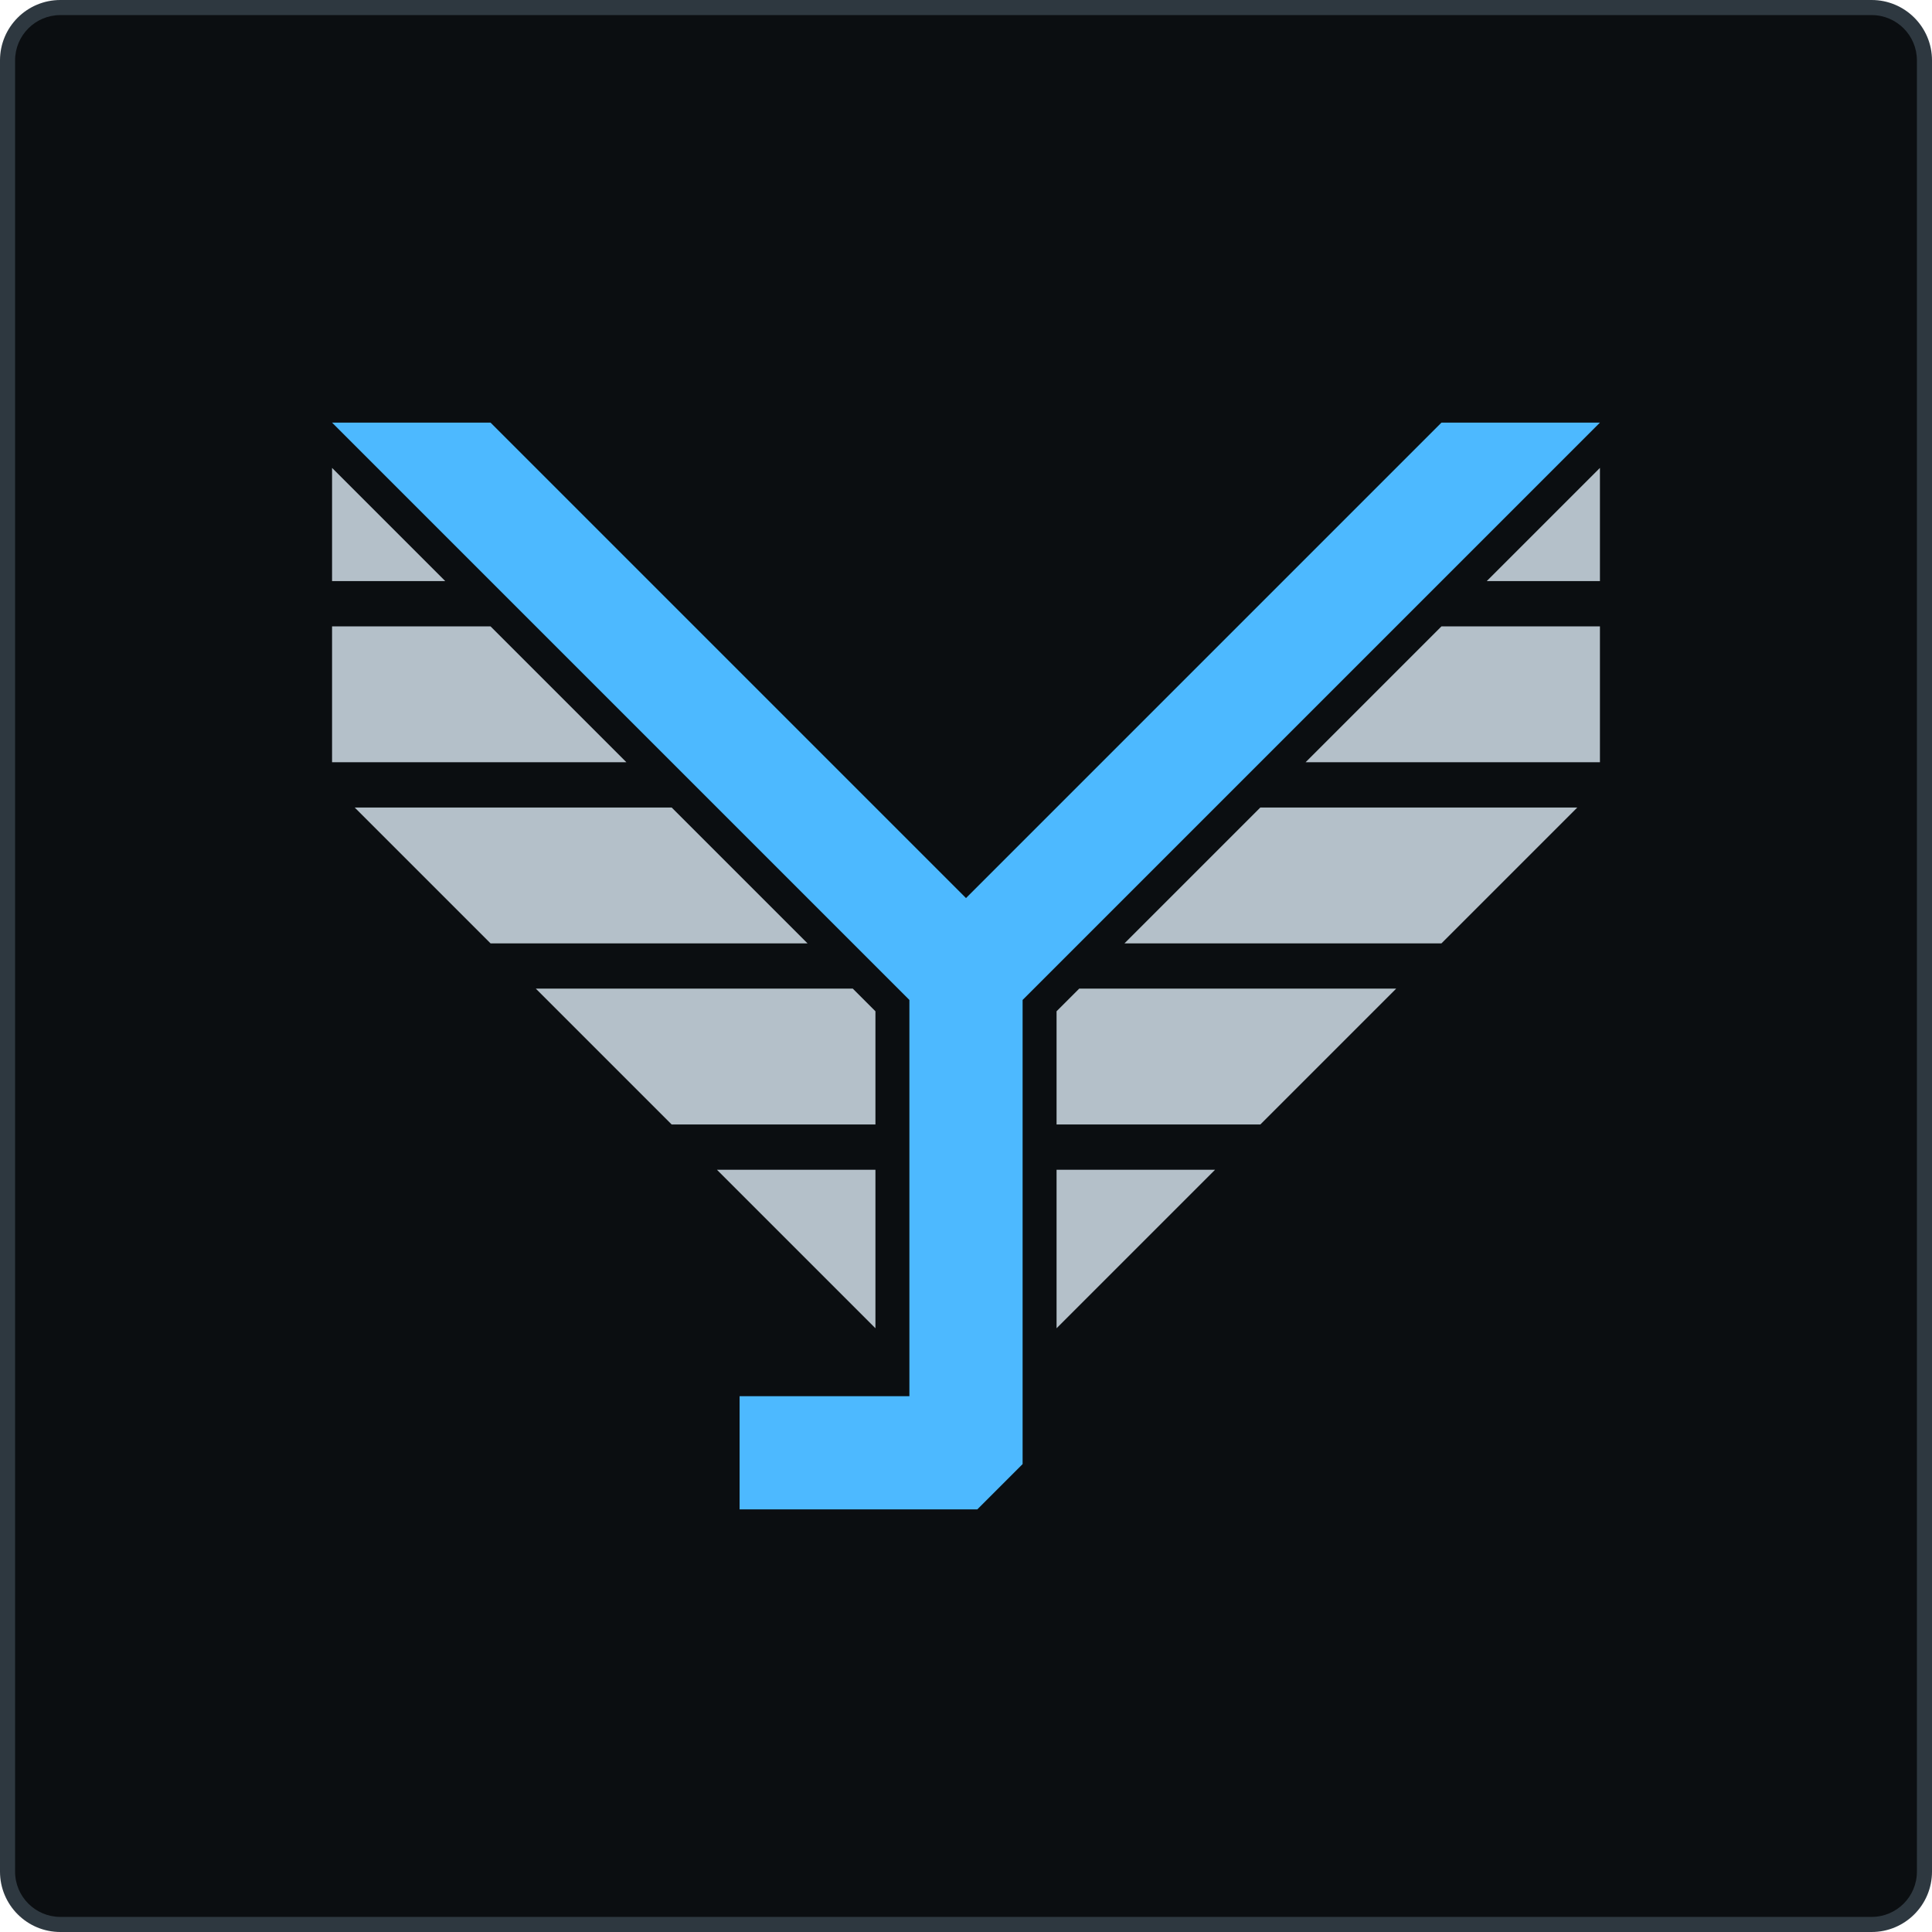
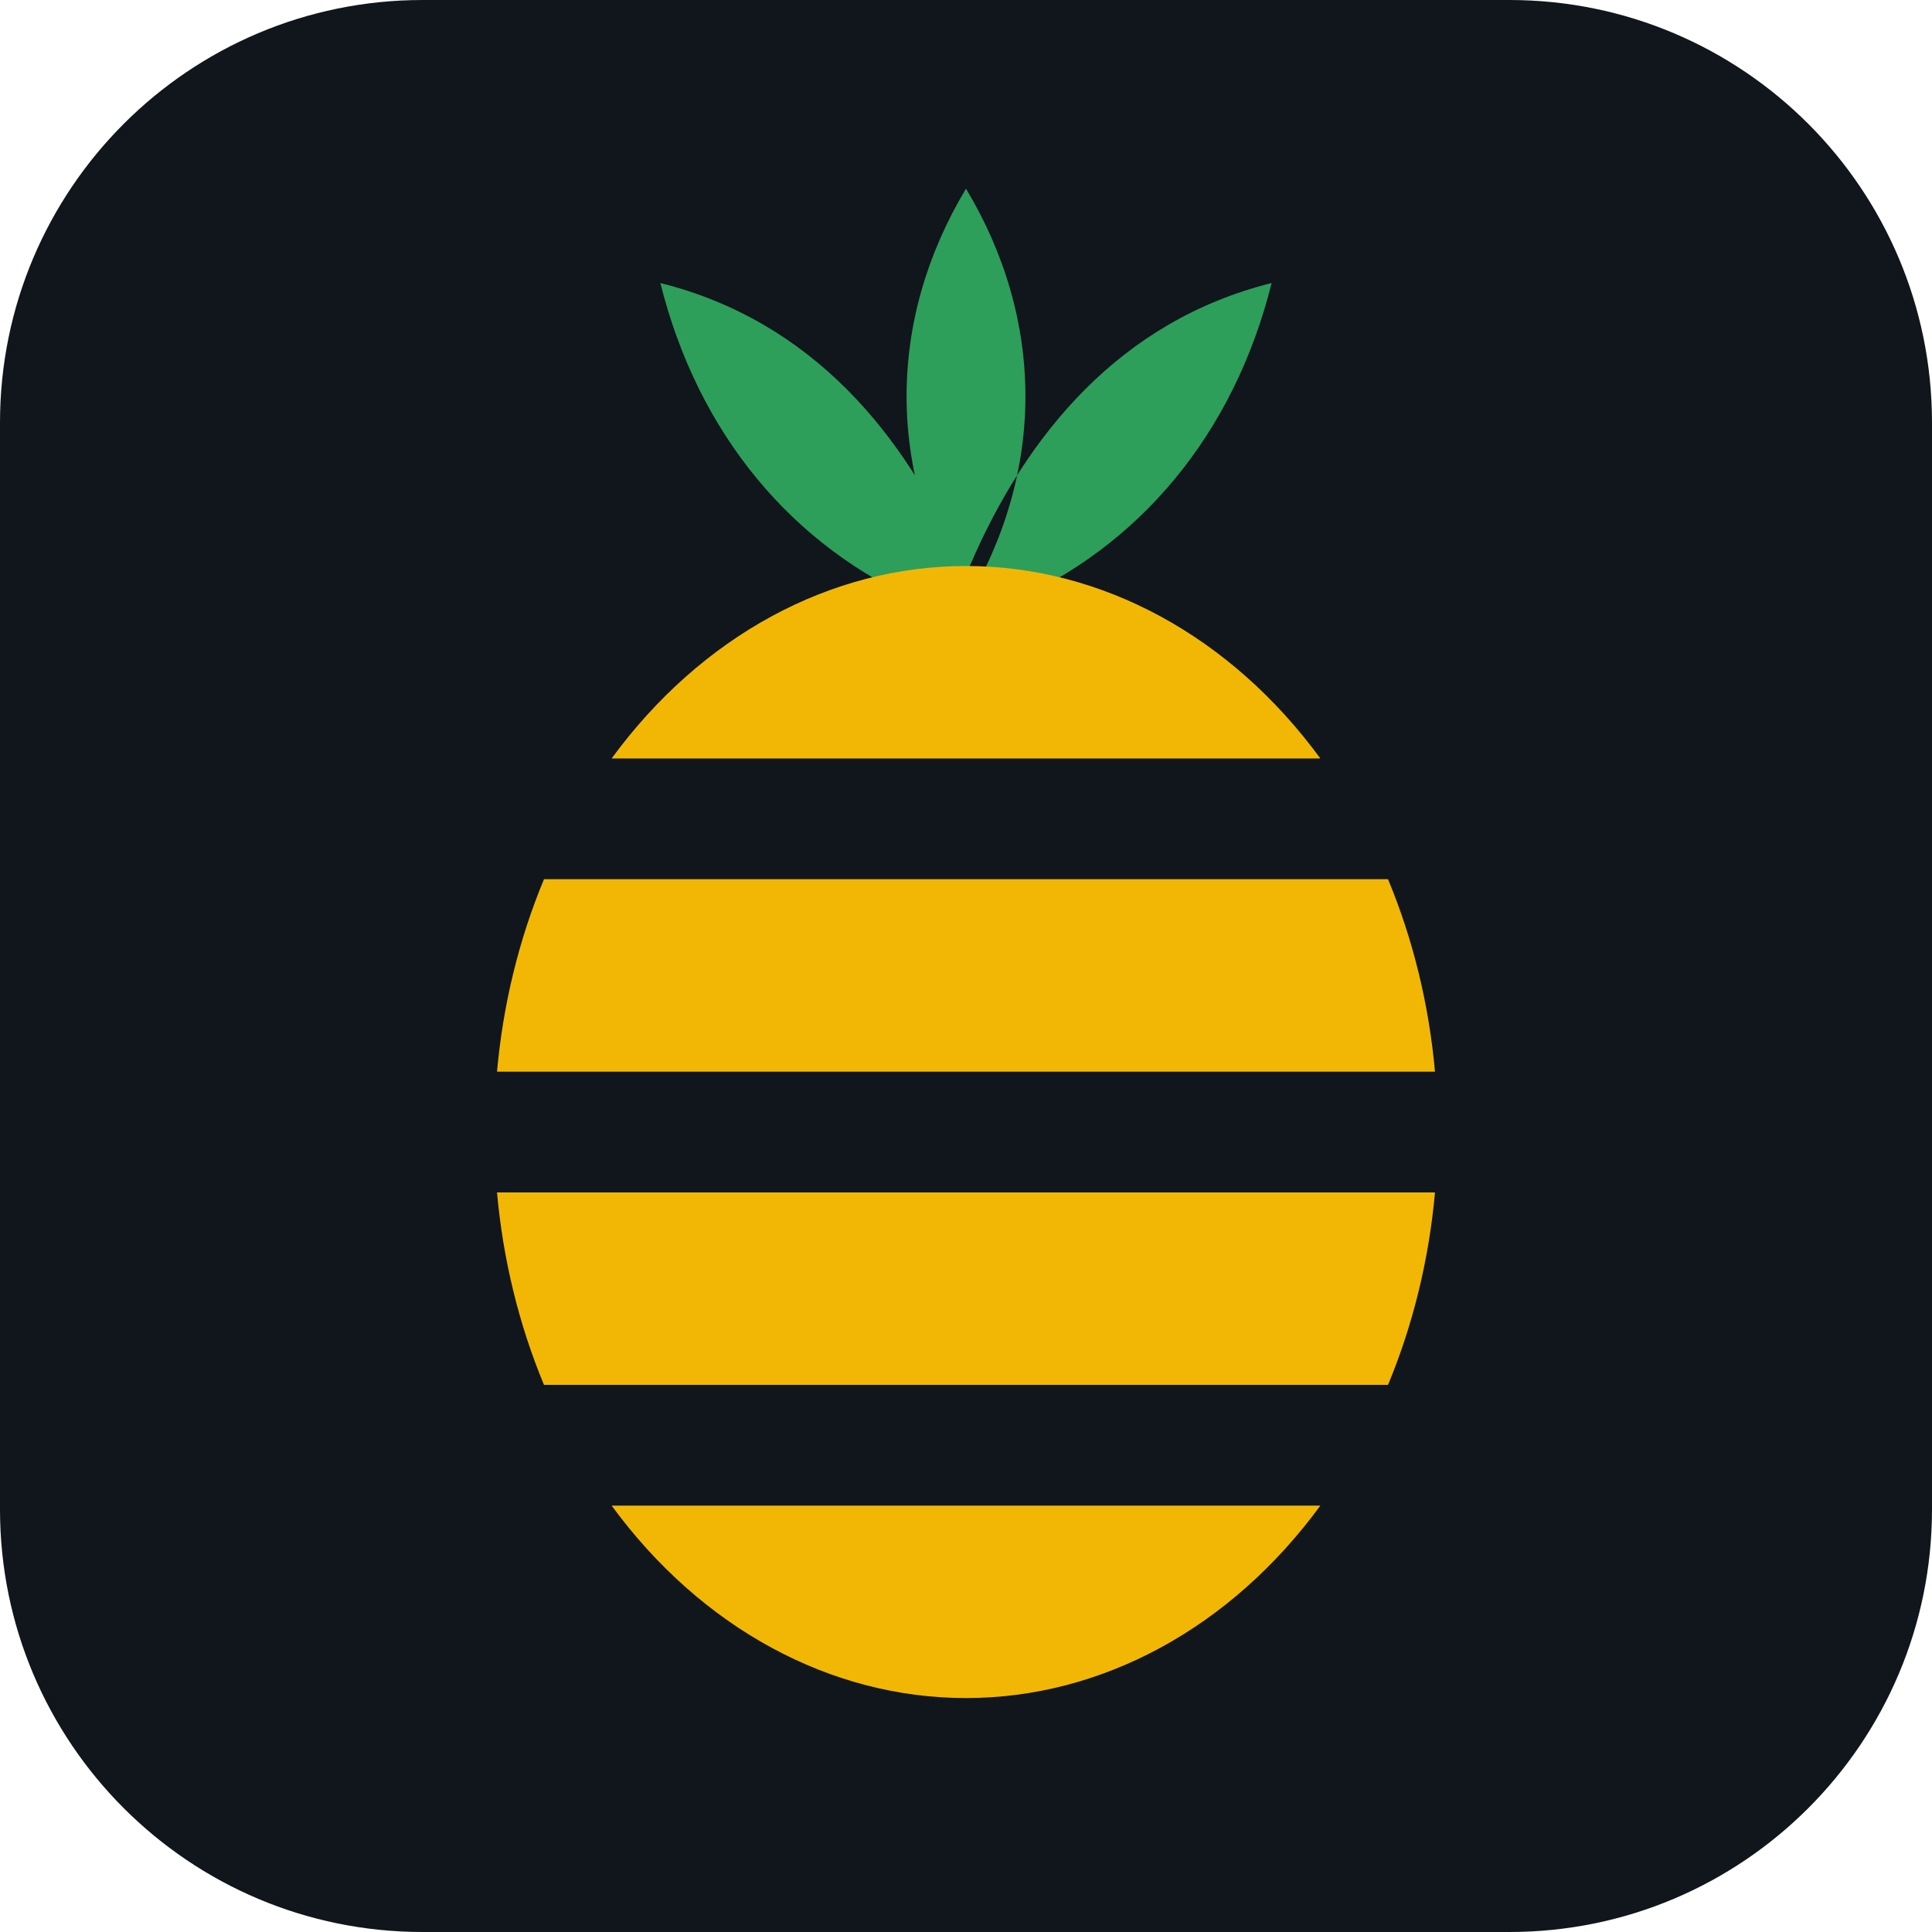
- <svg xmlns="http://www.w3.org/2000/svg" viewBox="0 0 64 64" width="1024" height="1024">
-   <rect x="0" y="0" width="64" height="64" rx="2" fill="#2e3840" />
-   <rect x="0.5" y="0.5" width="63" height="63" rx="1.5" fill="#0b0e11" />
-   <g transform="translate(8 8) scale(0.75)">
-     <path fill="#b4c0c9" d="M4 10L9 15H4Z M4 17H11L17 23H4Z M5 25H19L25 31H11Z M13 33H27L28 34V39H19Z M21 41H28V48Z M60 10L55 15H60Z M60 17H53L47 23H60Z M59 25H45L39 31H53Z M51 33H37L36 34V39H45Z M43 41H36V48Z" />
-     <path fill="#4db9ff" d="M4 8H11L32 29L53 8H60L34.5 33.5V54L32.5 56H22V51H29.5V33.5Z" />
-   </g>
+ <svg xmlns="http://www.w3.org/2000/svg" viewBox="0 0 1024 1024" width="1024" height="1024">
+   <rect x="0" y="0" width="1024" height="1024" rx="224" fill="#10161B" />
+   <path fill="#2E9E5B" d="M490 320C420 290 370 230 350 150C430 170 480 230 510 300Z M534 320C604 290 654 230 674 150C594 170 544 230 514 300Z M512 320C470 250 470 170 512 100C554 170 554 250 512 320Z" />
+   <path fill="#F2B705" d="M699.82 402L324.18 402A250 300 0 0 1 699.82 402Z M288.32 466H735.68A250 300 0 0 1 760.57 568H263.43A250 300 0 0 1 288.32 466Z M263.43 632H760.57A250 300 0 0 1 735.68 734H288.32A250 300 0 0 1 263.43 632Z M324.18 798H699.82A250 300 0 0 1 324.18 798Z" />
</svg>
